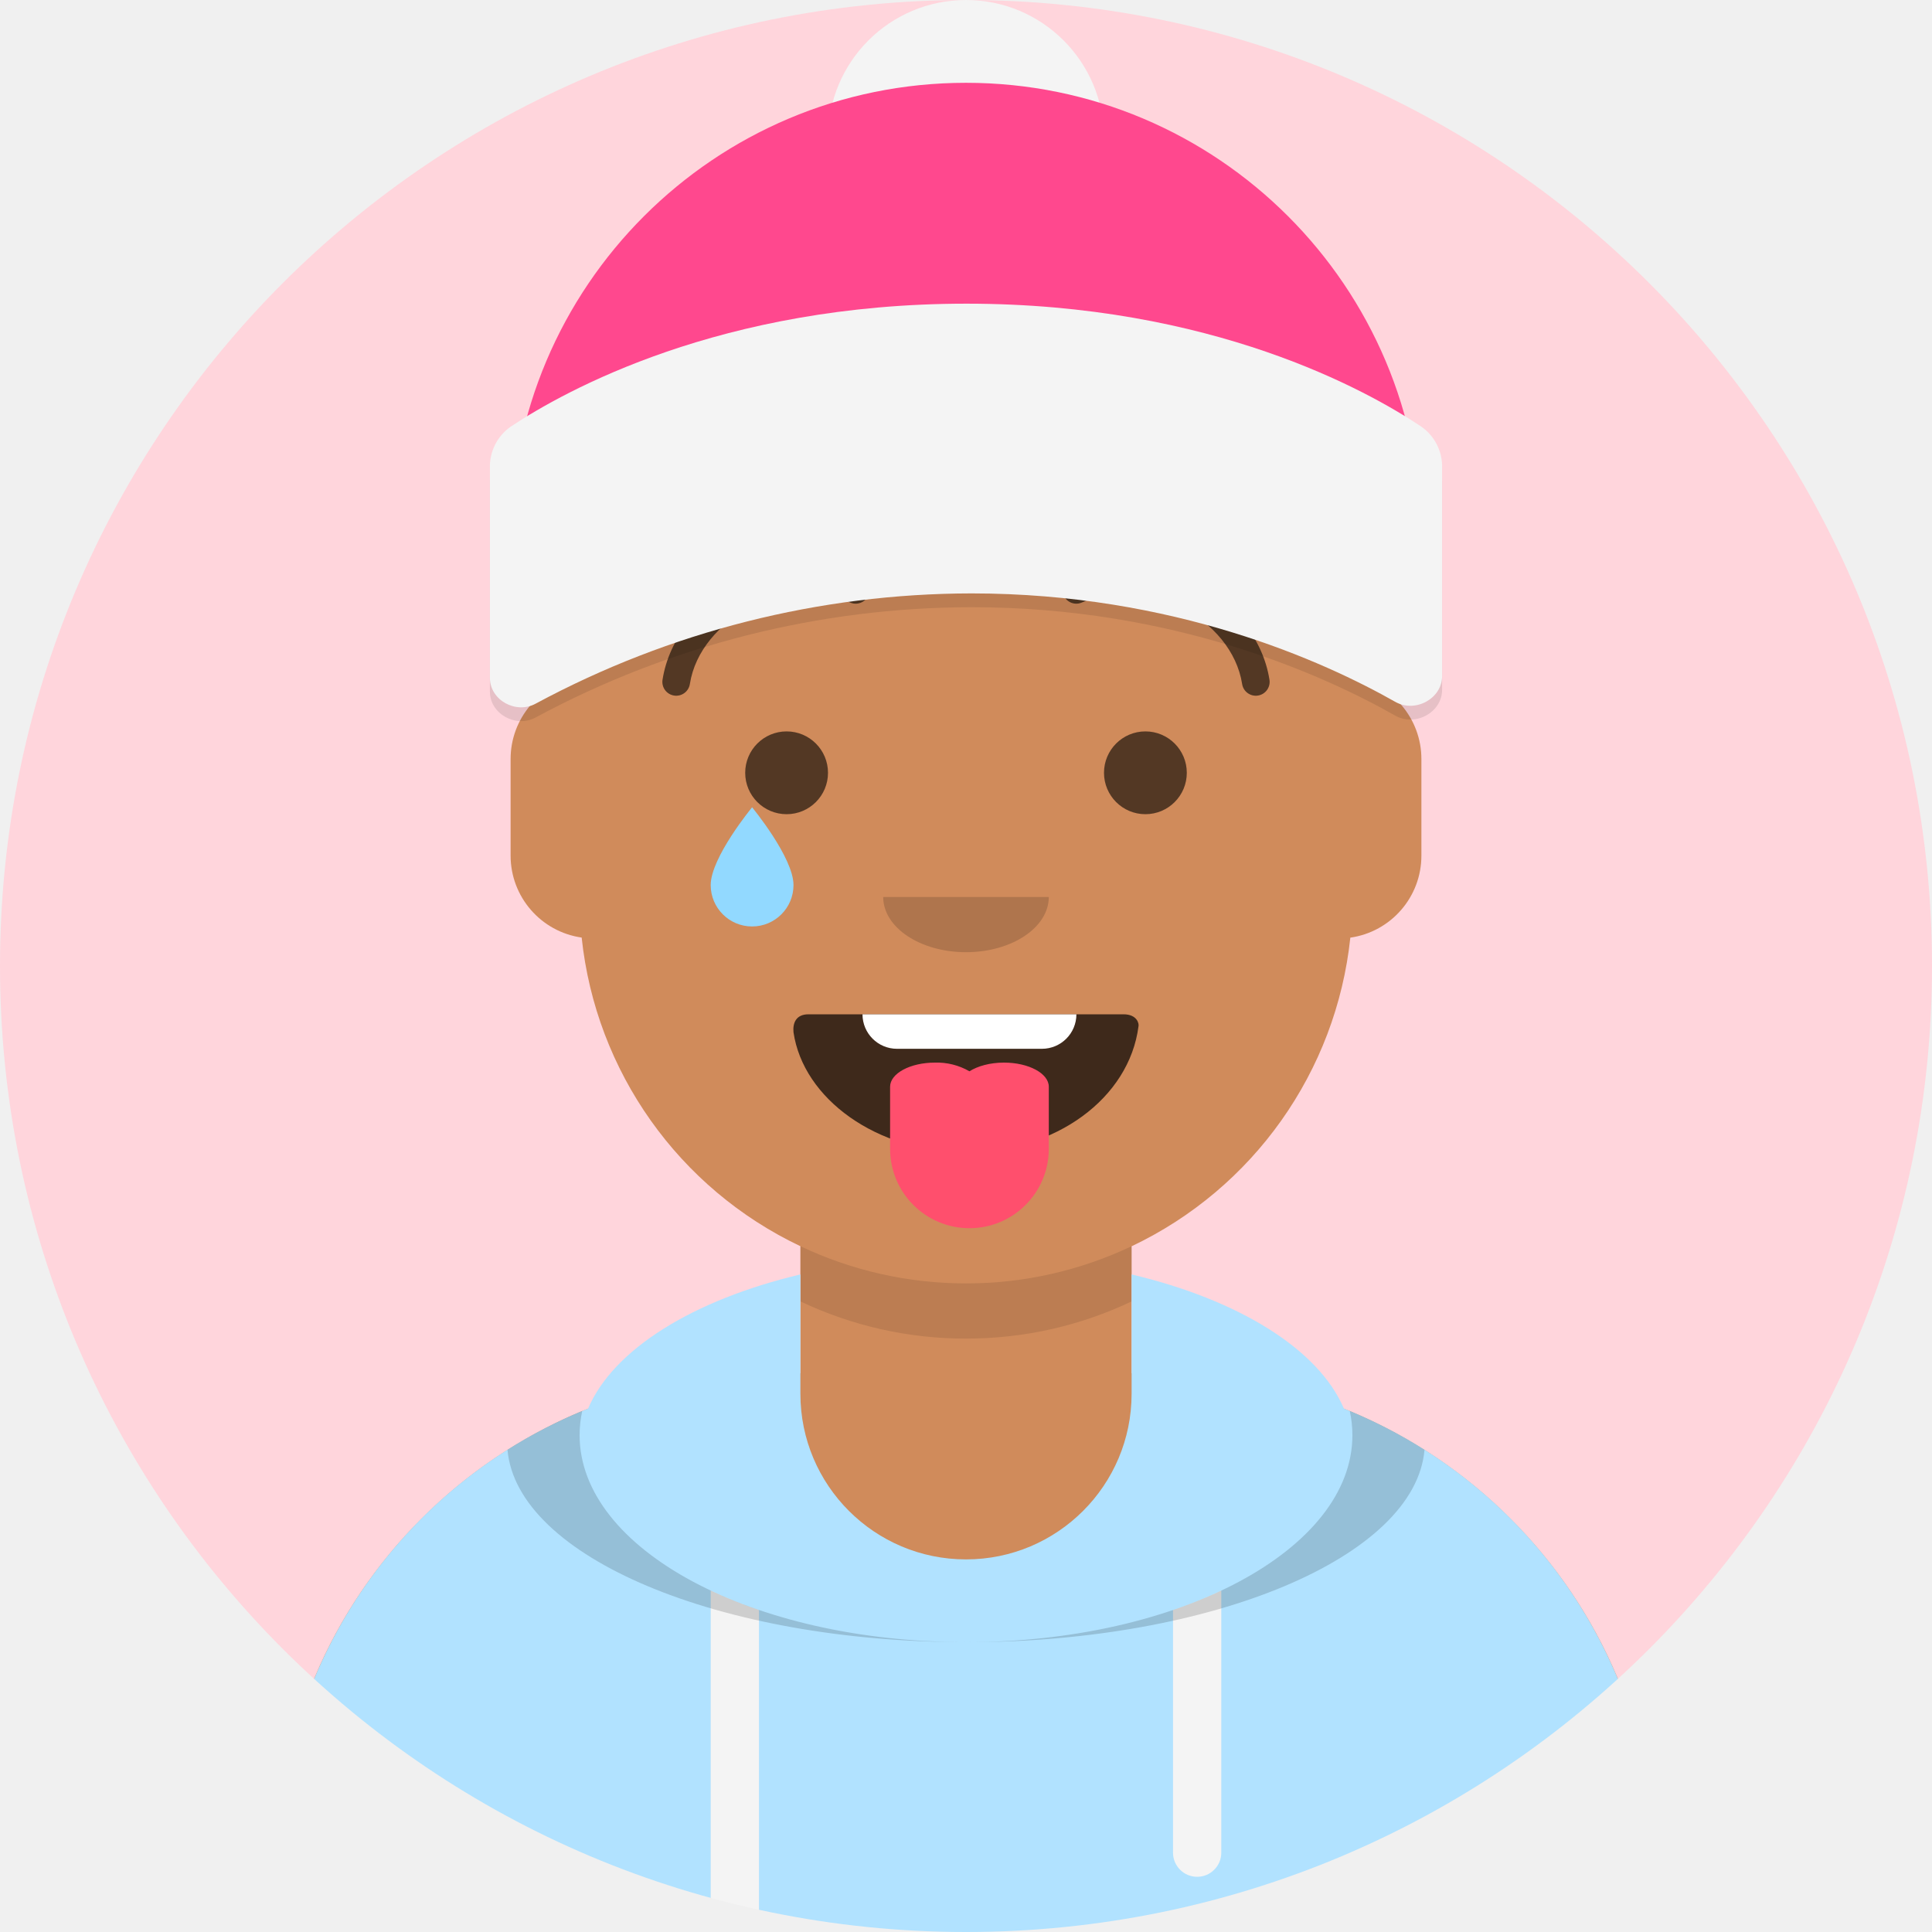
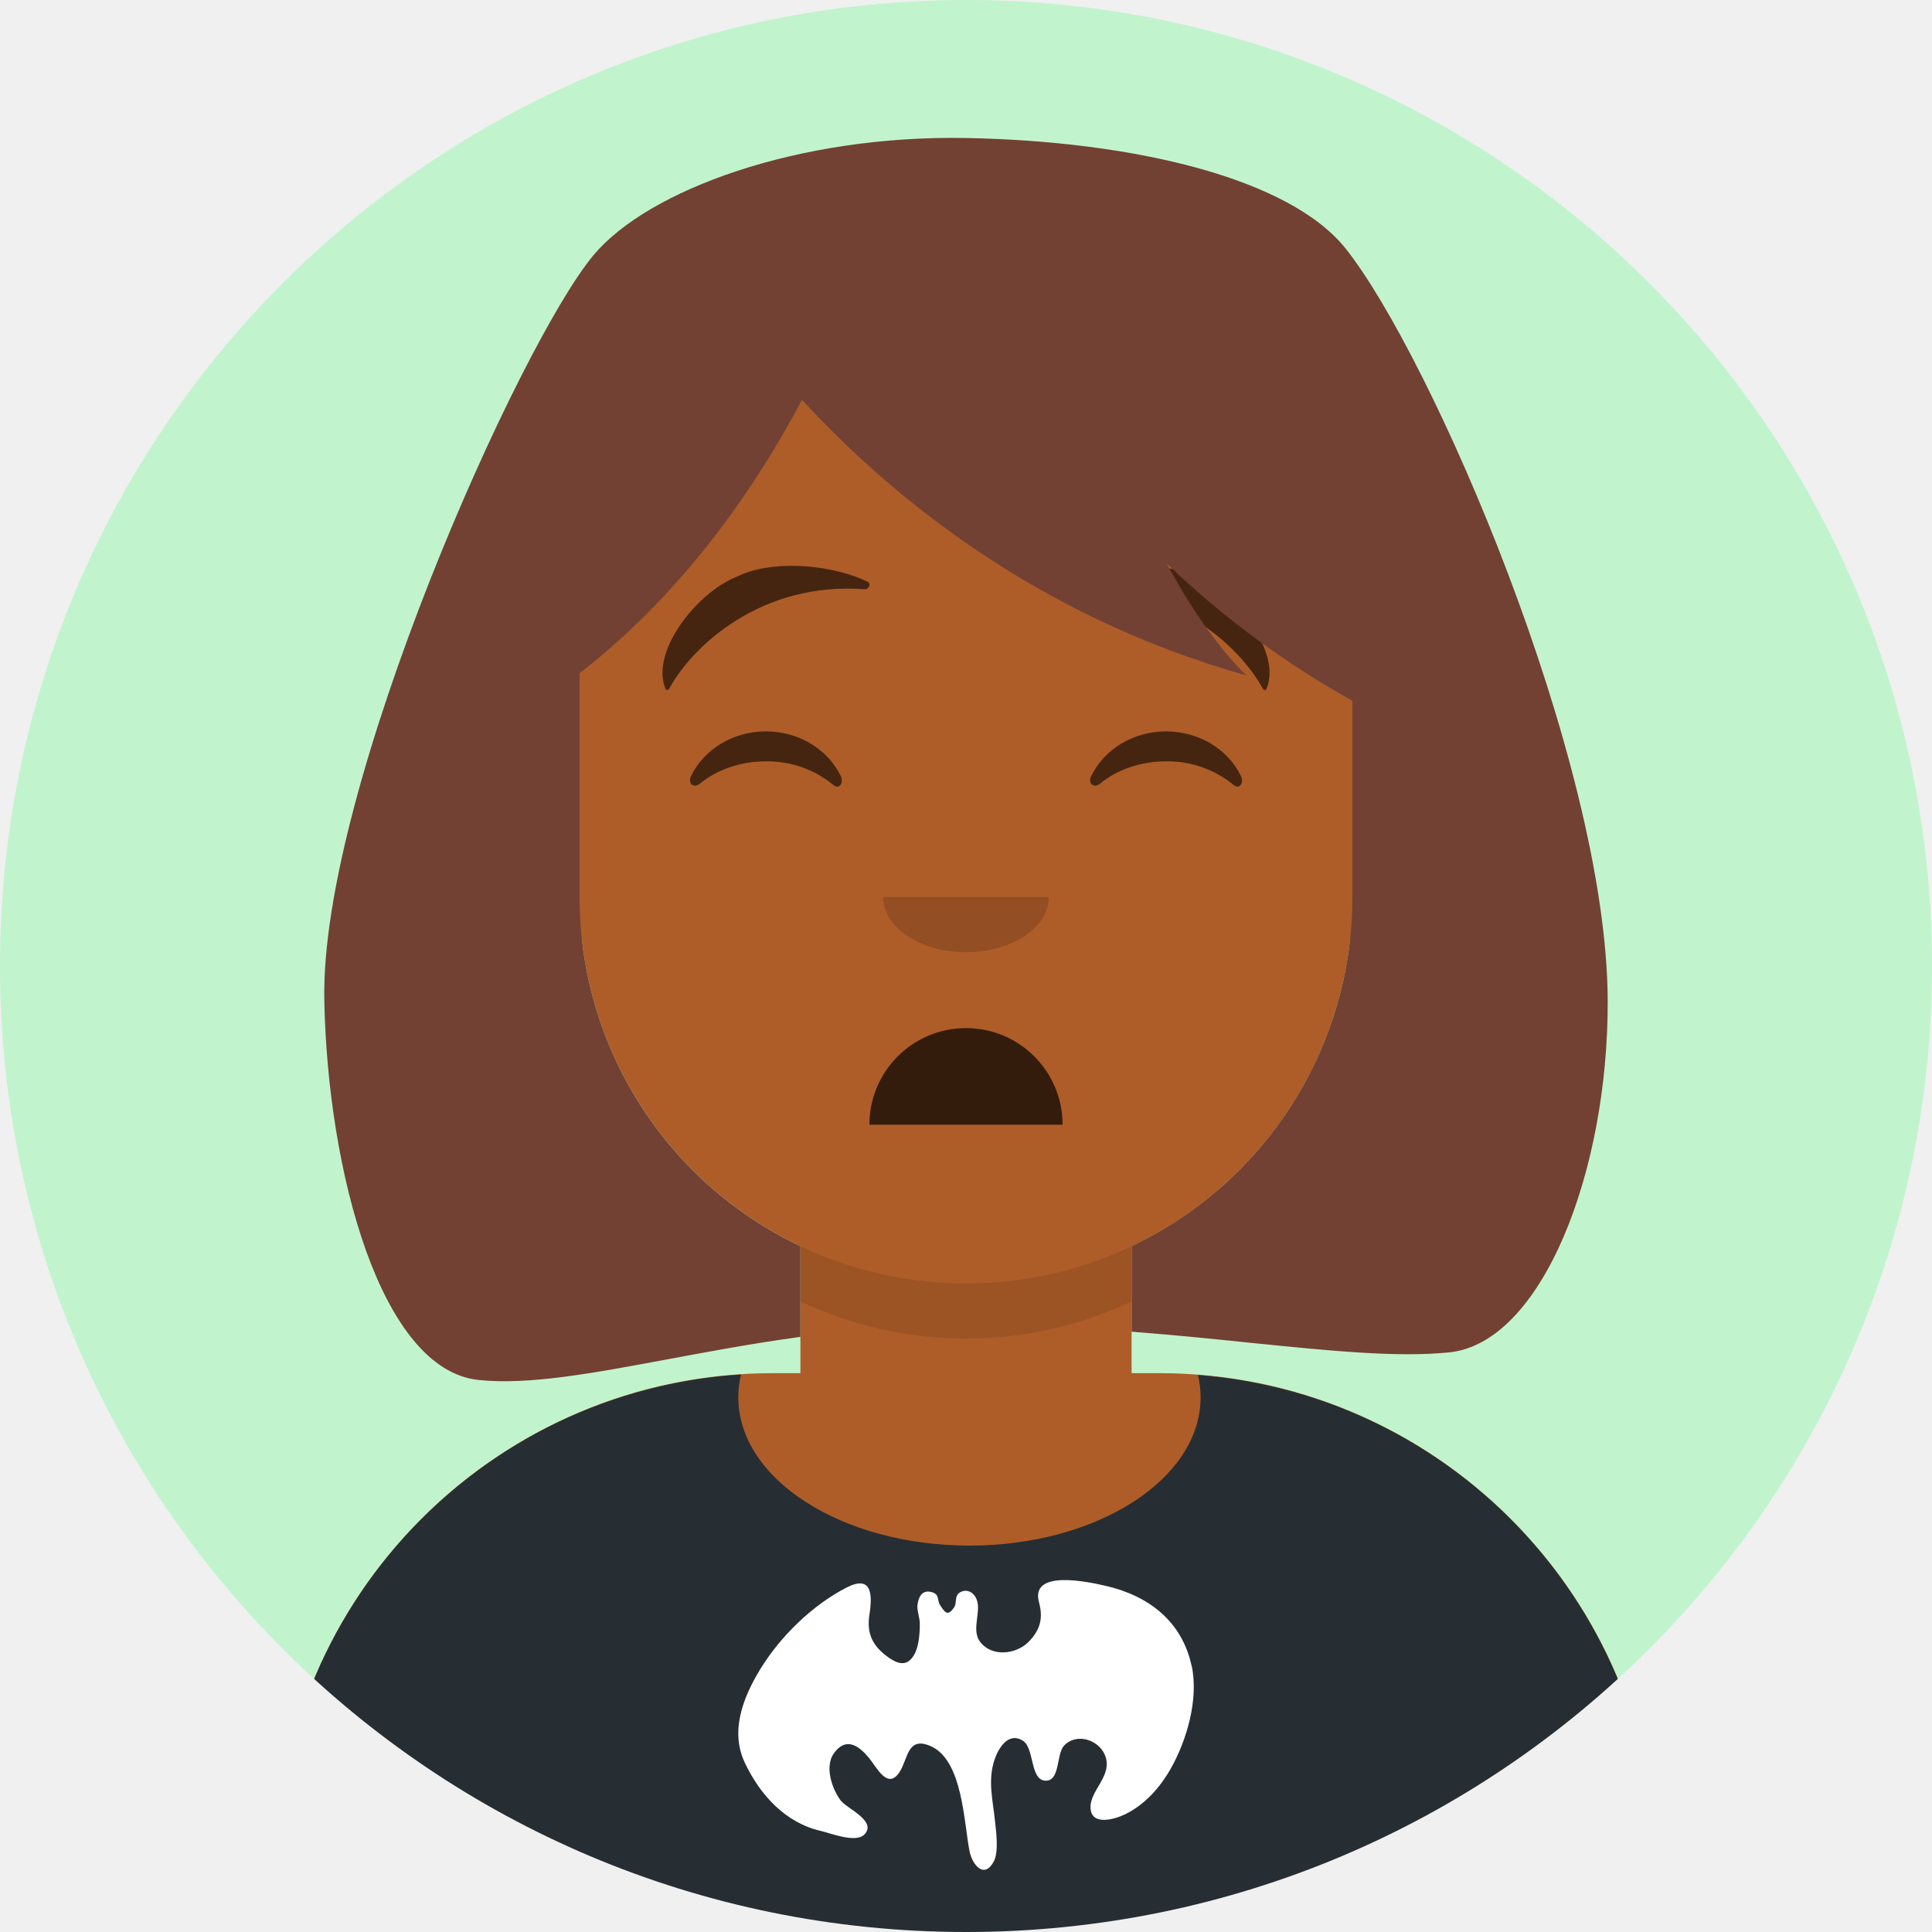
<svg xmlns="http://www.w3.org/2000/svg" viewBox="0 0 280 280" fill="none" shape-rendering="auto">
  <mask id="viewboxMask">
    <rect width="280" height="280" rx="140" ry="140" x="0" y="0" fill="#fff" />
  </mask>
  <g mask="url(#viewboxMask)">
-     <rect fill="#ffd5dc" width="280" height="280" x="0" y="0" />
+     <rect fill="#c1f4cd" width="280" height="280" x="0" y="0" />
    <g transform="translate(8)">
-       <path d="M132 36a56 56 0 0 0-56 56v6.17A12 12 0 0 0 66 110v14a12 12 0 0 0 10.3 11.88 56.04 56.04 0 0 0 31.7 44.73v18.4h-4a72 72 0 0 0-72 72v9h200v-9a72 72 0 0 0-72-72h-4v-18.39a56.04 56.04 0 0 0 31.7-44.73A12 12 0 0 0 198 124v-14a12 12 0 0 0-10-11.83V92a56 56 0 0 0-56-56Z" fill="#d08b5b" />
+       <path d="M132 36a56 56 0 0 0-56 56v6.17A12 12 0 0 0 66 110v14a12 12 0 0 0 10.3 11.88 56.04 56.04 0 0 0 31.7 44.73v18.4h-4a72 72 0 0 0-72 72v9h200v-9a72 72 0 0 0-72-72h-4v-18.39a56.04 56.04 0 0 0 31.7-44.73A12 12 0 0 0 198 124v-14a12 12 0 0 0-10-11.83V92a56 56 0 0 0-56-56Z" fill="#ae5d29" />
      <path d="M108 180.61v8a55.79 55.79 0 0 0 24 5.39c8.59 0 16.73-1.93 24-5.39v-8a55.79 55.79 0 0 1-24 5.39 55.79 55.79 0 0 1-24-5.39Z" fill="#000" fill-opacity=".1" />
      <g transform="translate(0 170)">
-         <path d="M108 14.7c-15.52 3.68-27.1 10.83-30.77 19.44A72.02 72.02 0 0 0 32 101v9h200v-9a72.02 72.02 0 0 0-45.23-66.86C183.1 25.53 171.52 18.38 156 14.7V32a24 24 0 1 1-48 0V14.7Z" fill="#b1e2ff" />
-         <path d="M102 63.34a67.1 67.1 0 0 1-7-2.82V110h7V63.34ZM162 63.34a67.04 67.04 0 0 0 7-2.82V98.5a3.5 3.5 0 1 1-7 0V63.34Z" fill="#F4F4F4" />
-         <path d="M187.62 34.49a71.79 71.79 0 0 1 10.83 5.63C197.11 55.62 167.87 68 132 68c30.93 0 56-13.43 56-30 0-1.19-.13-2.36-.38-3.51ZM76.38 34.49a16.48 16.48 0 0 0-.38 3.5c0 16.58 25.07 30 56 30-35.87 0-65.1-12.38-66.45-27.88a71.79 71.79 0 0 1 10.83-5.63Z" fill="#000" fill-opacity=".16" />
+         <path d="M132.5 54C151 54 166 44.37 166 32.5c0-1.1-.13-2.18-.38-3.23A72 72 0 0 1 232 101.05V110H32v-8.95A72 72 0 0 1 99.4 29.2a14.1 14.1 0 0 0-.4 3.3C99 44.37 114 54 132.5 54Z" fill="#262e33" />
+         <g transform="translate(77 58)">
+           <path fill-rule="evenodd" clip-rule="evenodd" d="M87.69 13.4c-1.4-6.43-6.21-10.15-12.5-11.58-2.53-.58-10.92-2.4-9.61 2.4.6 2.18.26 3.97-1.55 5.77-1.77 1.76-5.24 2.2-6.96-.01-1.47-1.9.43-4.72-.72-6.57-.44-.71-1.21-1.08-2.03-.73-1.14.5-.53 1.56-1.07 2.32-.85 1.2-1.24.83-2-.37-.49-.76-.02-1.58-1.26-1.9-1.43-.37-1.9.83-2.03 1.92-.08.69.32 1.8.34 2.5.03 1.35-.1 3.31-.73 4.52-1.12 2.14-2.7 1.45-4.38.1-1.98-1.6-2.56-3.39-2.18-5.82.46-2.92.3-5.71-3.28-3.89-5.02 2.57-9.68 7.14-12.59 11.92-2.44 4.02-4.36 8.9-2.2 13.48 2.21 4.67 5.86 8.69 10.97 9.88 1.32.3 5.09 1.81 6.34.55 1.95-1.96-2.54-3.78-3.43-4.97-1.26-1.7-2.34-4.92-.96-6.83 1.76-2.43 3.6-1.08 5.05.64 1.13 1.35 2.75 4.82 4.5 2.02 1.21-1.93 1.1-5.1 4.4-3.72 4.73 1.98 4.87 11.12 5.71 15.3.37 1.82 2.04 4.06 3.47 1.52.8-1.4.37-4.42.22-5.86-.3-2.99-1.08-5.92-.1-8.88.55-1.71 2-4.16 4.12-2.84 1.73 1.06 1 5.81 3.35 5.8 2.07 0 1.5-3.79 2.6-5.04 1.69-1.9 4.92-1 5.92 1.25 1.33 3.03-2.2 5.13-2.05 7.79.16 2.59 3.5 1.58 4.9.92 2.87-1.35 5.11-3.85 6.67-6.57 2.4-4.2 4.13-10.22 3.08-15.03" fill="#fff" />
+         </g>
      </g>
      <g transform="translate(78 134)">
-         <path fill-rule="evenodd" clip-rule="evenodd" d="M29 15.6C30.41 25.24 41.06 33 54 33c12.97 0 23.65-7.82 25-18.26.1-.4-.22-1.74-2.17-1.74H31.17c-1.79 0-2.3 1.24-2.17 2.6Z" fill="#000" fill-opacity=".7" />
-         <path d="M70 13H39a5 5 0 0 0 5 5h21a5 5 0 0 0 5-5Z" fill="#fff" />
-         <path d="M43 23.5a1.88 1.88 0 0 0 0 .13v8.87a11.5 11.5 0 1 0 23 0v-8.87a1.62 1.62 0 0 0 0-.13c0-1.93-2.91-3.5-6.5-3.5-2.01 0-3.8.5-5 1.26a9.45 9.45 0 0 0-5-1.26c-3.59 0-6.5 1.57-6.5 3.5Z" fill="#FF4F6D" />
+         <path fill-rule="evenodd" clip-rule="evenodd" d="M40 29a14 14 0 1 1 28 0" fill="#000" fill-opacity=".7" />
      </g>
      <g transform="translate(104 122)">
        <path fill-rule="evenodd" clip-rule="evenodd" d="M16 8c0 4.42 5.37 8 12 8s12-3.58 12-8" fill="#000" fill-opacity=".16" />
      </g>
      <g transform="translate(76 90)">
-         <path d="M25 27s-6 7.27-6 11.27a6 6 0 1 0 12 0c0-4-6-11.27-6-11.27Z" fill="#92D9FF" />
-         <path d="M36 22a6 6 0 1 1-12 0 6 6 0 0 1 12 0ZM88 22a6 6 0 1 1-12 0 6 6 0 0 1 12 0Z" fill="#000" fill-opacity=".6" />
+         <path d="M16.16 22.45c1.85-3.8 6-6.45 10.84-6.45 4.81 0 8.96 2.63 10.82 6.4.55 1.13-.24 2.05-1.03 1.37a15.05 15.05 0 0 0-9.8-3.43c-3.73 0-7.12 1.24-9.55 3.23-.9.73-1.82-.01-1.28-1.12ZM74.16 22.45c1.85-3.8 6-6.45 10.84-6.45 4.81 0 8.96 2.63 10.82 6.4.55 1.13-.24 2.05-1.03 1.37a15.05 15.05 0 0 0-9.8-3.43c-3.74 0-7.13 1.24-9.56 3.23-.9.73-1.82-.01-1.28-1.12Z" fill-rule="evenodd" clip-rule="evenodd" fill="#000" fill-opacity=".6" />
      </g>
      <g transform="translate(76 82)">
-         <path d="M15.98 17.13C17.48 7.6 30.06 1.1 39.16 5.3a2 2 0 1 0 1.68-3.63c-11.5-5.3-26.9 2.66-28.82 14.84a2 2 0 0 0 3.96.63ZM96.02 17.13C94.52 7.6 81.94 1.1 72.84 5.3a2 2 0 1 1-1.68-3.63c11.5-5.3 26.9 2.66 28.82 14.84a2 2 0 0 1-3.96.63Z" fill="#000" fill-opacity=".6" />
+         <path d="m22.77 1.58.9-.4C28.93-.91 36.88-.03 41.73 2.3c.57.27.18 1.15-.4 1.1-14.92-1.14-24.96 8.15-28.37 14.45-.1.18-.41.2-.49.03-2.3-5.32 4.45-13.98 10.3-16.3ZM89.23 1.58l-.9-.4C83.07-.91 75.12-.03 70.27 2.3c-.57.27-.18 1.15.4 1.1 14.92-1.14 24.96 8.15 28.37 14.45.1.18.41.2.49.03 2.3-5.32-4.45-13.98-10.3-16.3Z" fill-rule="evenodd" clip-rule="evenodd" fill="#000" fill-opacity=".6" />
      </g>
      <g transform="translate(-1)">
-         <circle cx="133" cy="20" r="20" fill="#F4F4F4" />
-         <path fill-rule="evenodd" clip-rule="evenodd" d="M67 78a66 66 0 1 1 132 0v5H67v-5Z" fill="#ff488e" />
-         <path fill-rule="evenodd" clip-rule="evenodd" d="M64 69.77a7.05 7.05 0 0 1 3.05-5.96c7.8-5.18 30.42-17.8 66.02-17.8 35.6 0 58.14 12.62 65.9 17.81a7.04 7.04 0 0 1 3.03 5.95v30.2c0 3.3-3.9 5.38-6.78 3.75C184.84 97.83 163.1 88 133.8 88a133.57 133.57 0 0 0-63.17 15.98c-2.85 1.56-6.63-.5-6.63-3.75V69.77Z" fill="#000" fill-opacity=".1" />
-         <path fill-rule="evenodd" clip-rule="evenodd" d="M64 67.77a7.05 7.05 0 0 1 3.05-5.96c7.8-5.18 30.42-17.8 66.02-17.8 35.6 0 58.14 12.62 65.9 17.81a7.04 7.04 0 0 1 3.03 5.95v30.2c0 3.3-3.9 5.38-6.78 3.75C184.84 95.83 163.1 86 133.8 86a133.57 133.57 0 0 0-63.17 15.98c-2.85 1.56-6.63-.5-6.63-3.75V67.77Z" fill="#F4F4F4" />
+         <path d="M40 145c-.62-30.84 28.32-95.2 39-108 7.92-9.5 29.7-17.45 54-17 24.3.45 46.86 5.81 55 16 12.32 15.43 37.87 74.08 38 109 .1 24.8-9.54 49.66-23 51-7.6.76-17.26-.23-28.86-1.4-5.3-.55-11.02-1.13-17.14-1.6V180.6A56 56 0 0 0 189 130v-28.44a130.34 130.34 0 0 1-26.9-19.88c3.35 6.24 7.19 11.9 11.51 16.2-30.57-8.59-51.71-26.16-64.38-39.94C103.39 69.02 92.96 85.23 77 97.57V130a56 56 0 0 0 32 50.61v13.14c-6.95.95-13.41 2.16-19.36 3.27-10.85 2.02-19.98 3.73-27.26 2.98-14.22-1.47-21.88-30.2-22.38-55Z" fill="#724133" />
      </g>
      <g transform="translate(49 72)" />
      <g transform="translate(62 42)" />
    </g>
  </g>
</svg>
